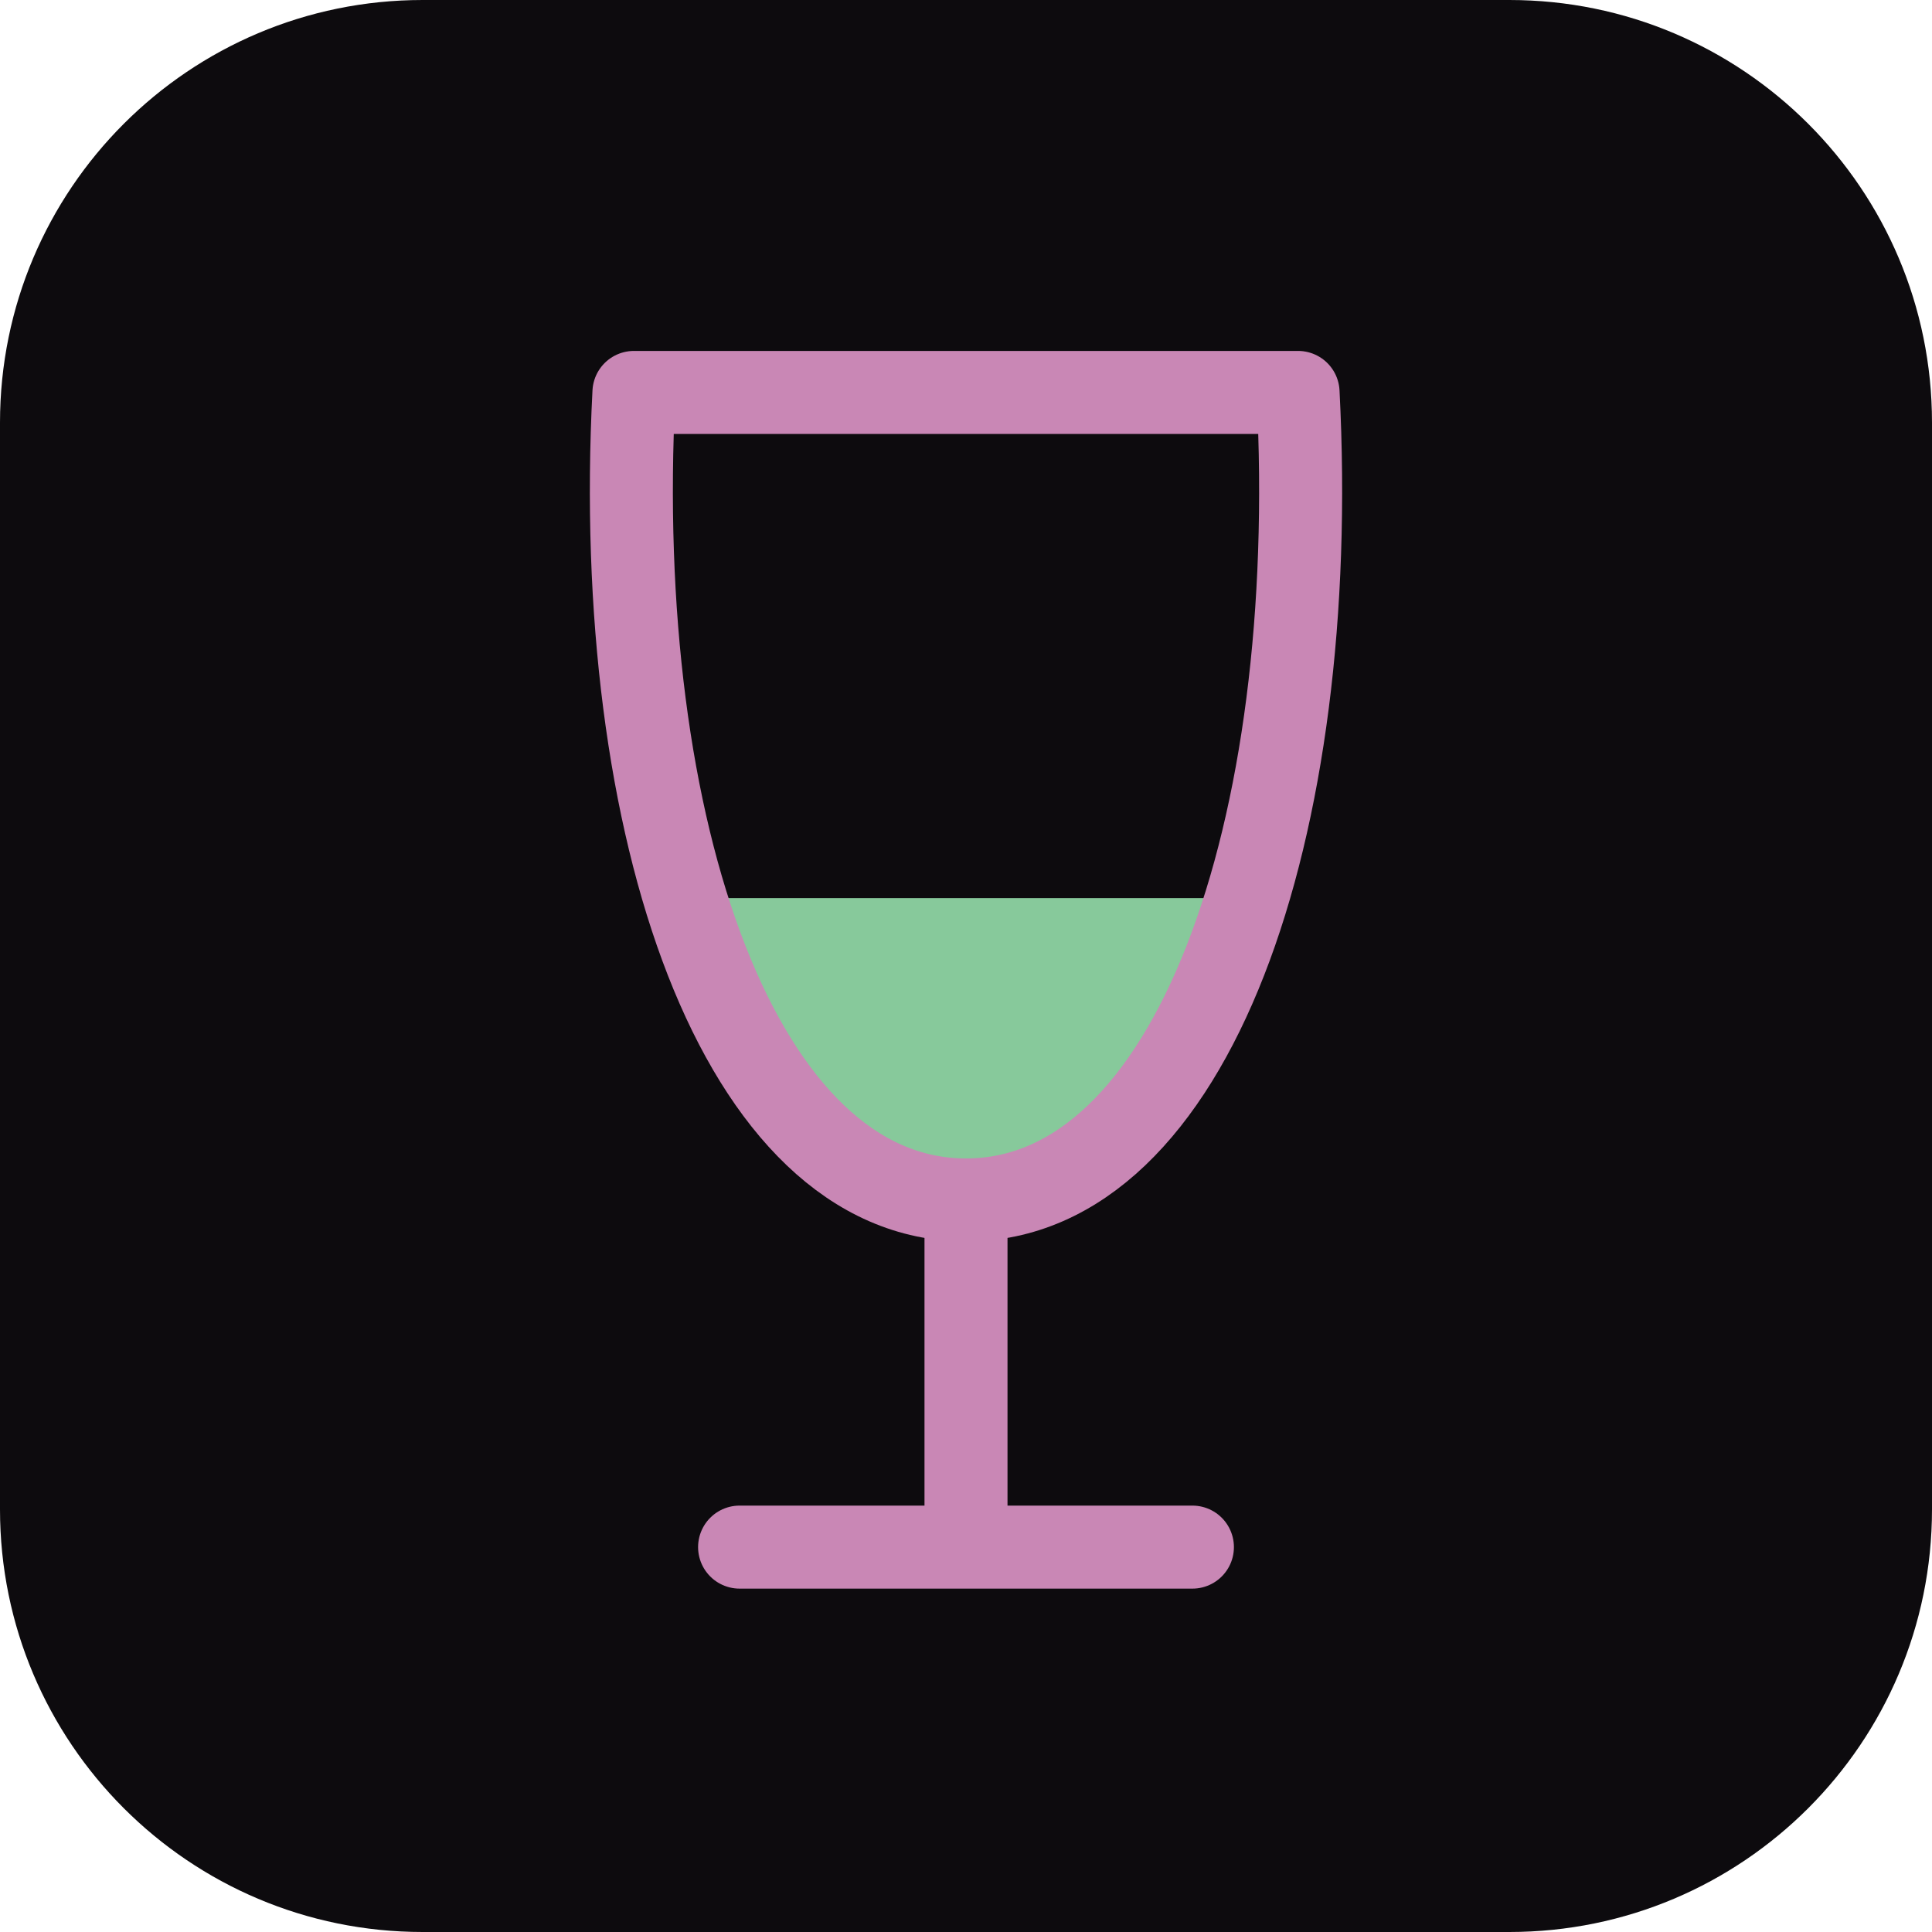
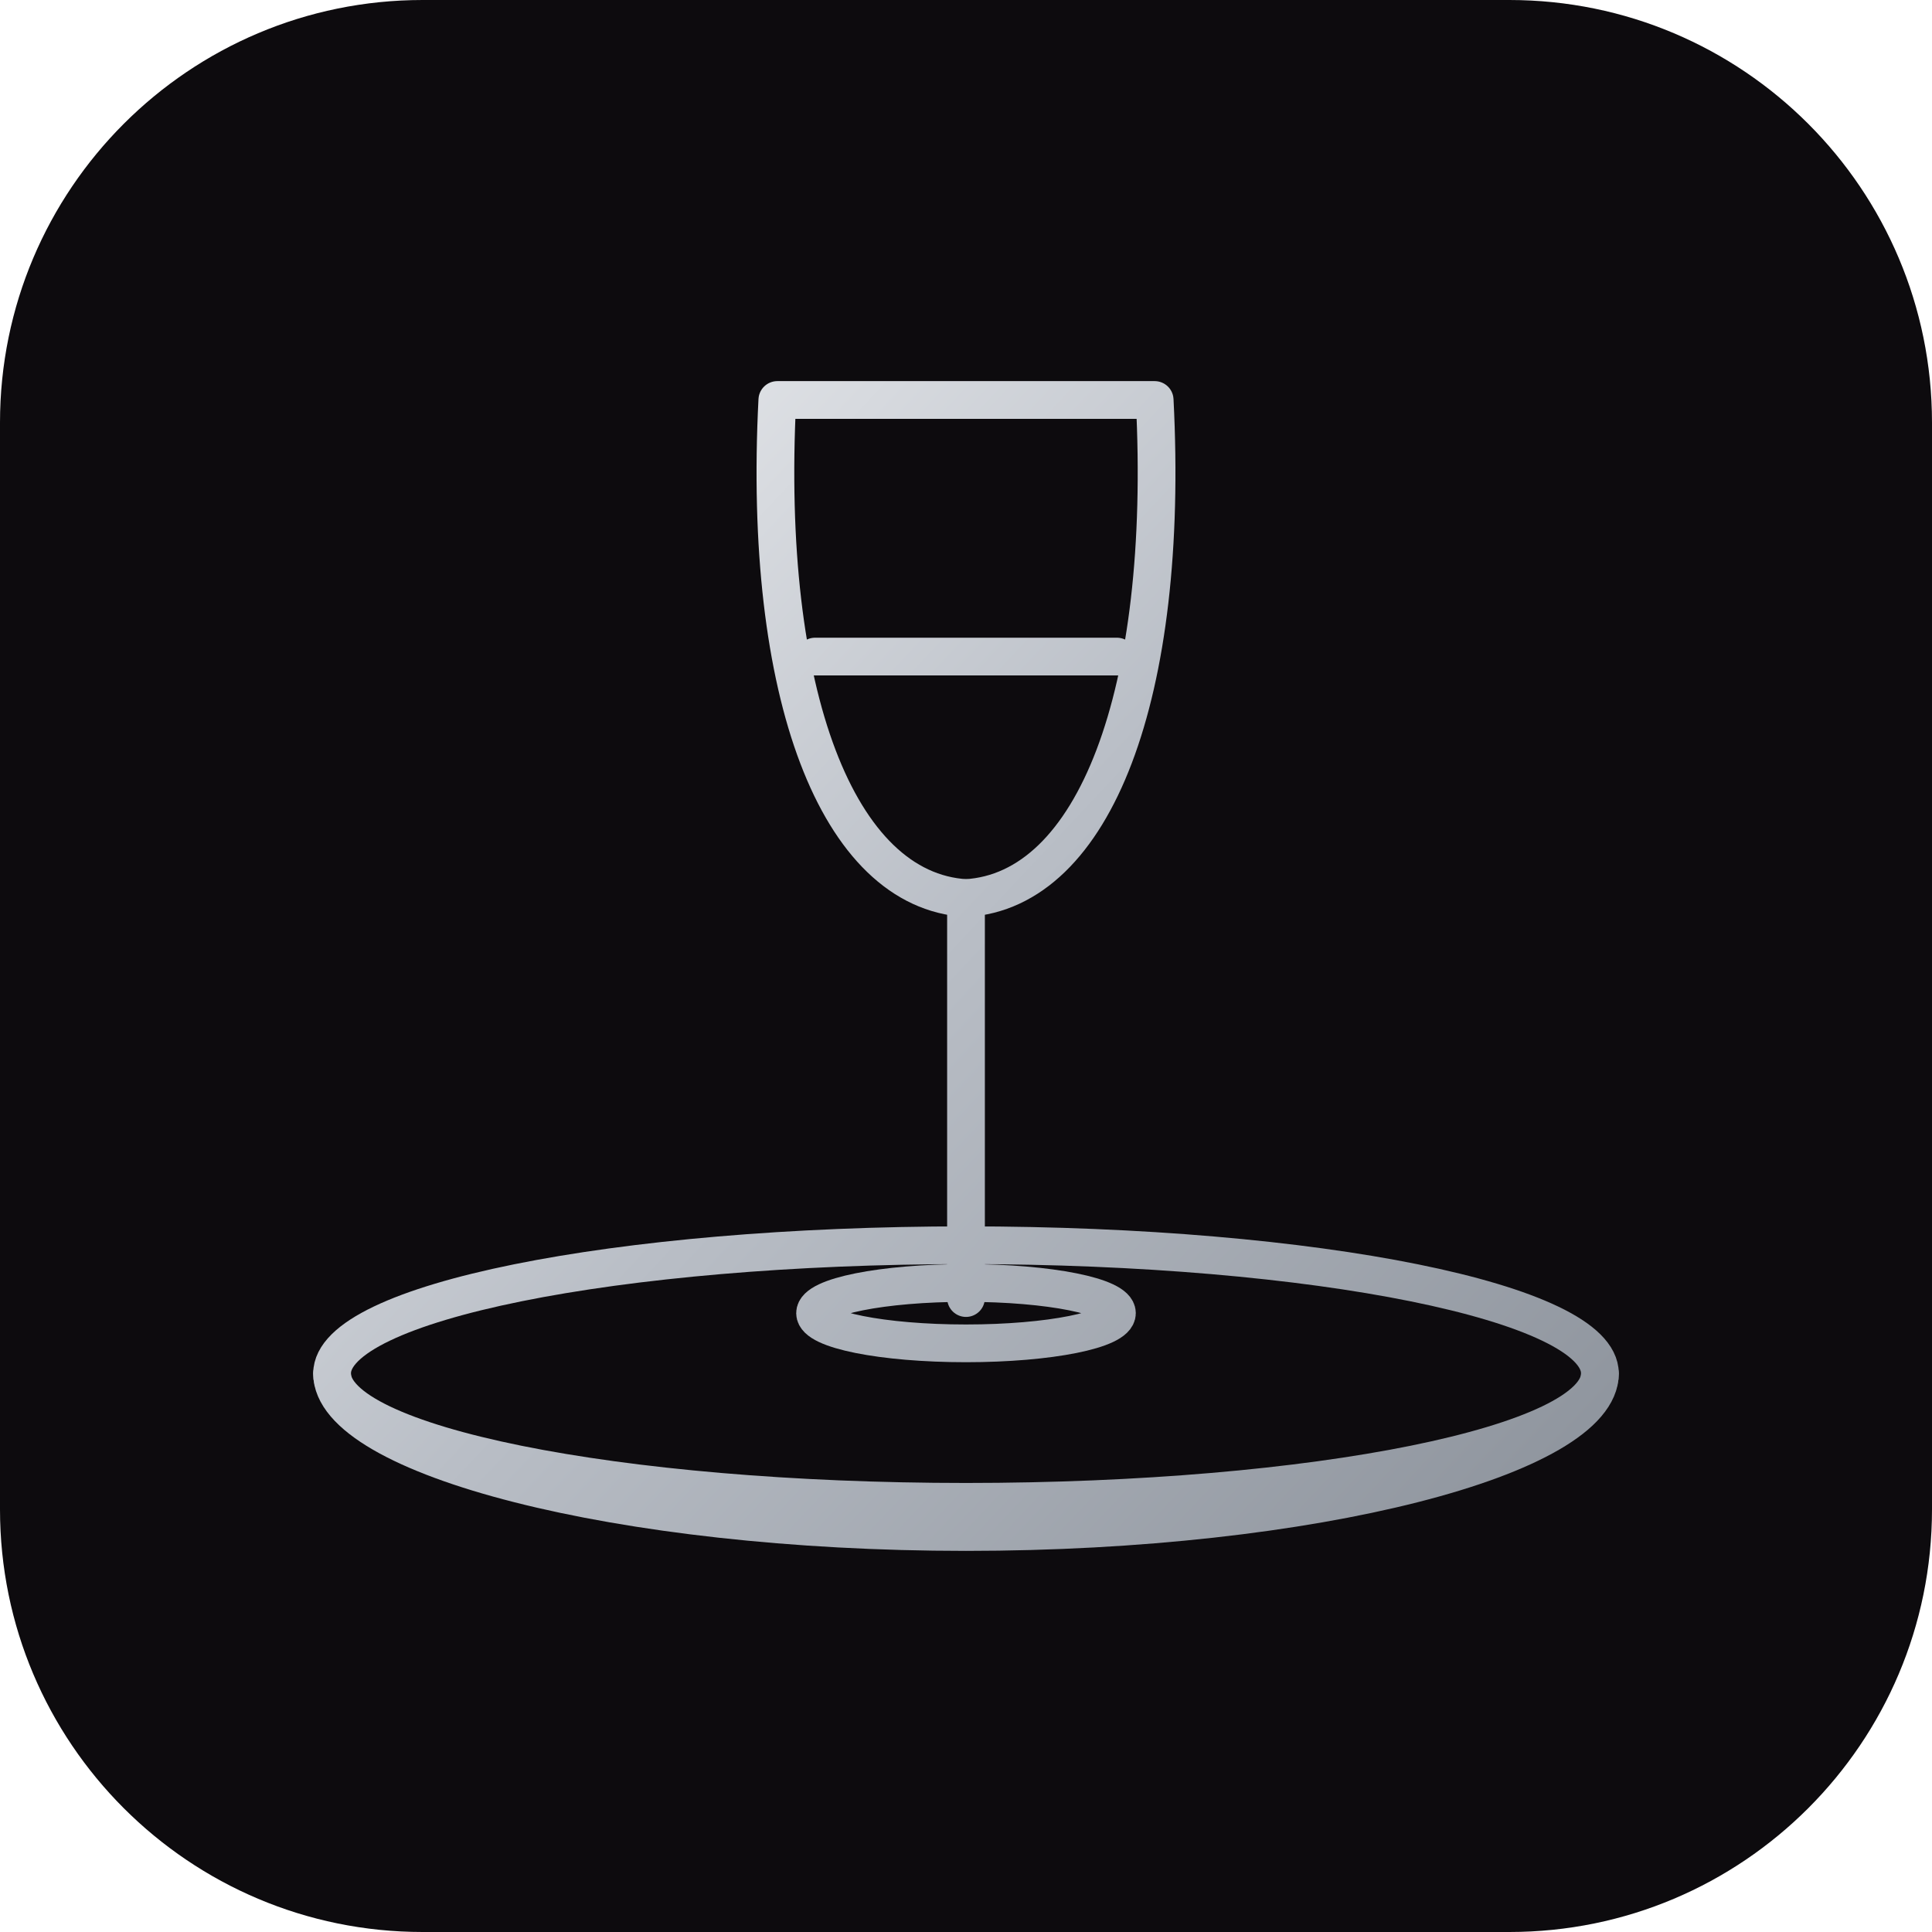
<svg xmlns="http://www.w3.org/2000/svg" viewBox="0 0 512 512">
+   <defs>
+     <linearGradient id="silver" gradientUnits="userSpaceOnUse" x1="90" y1="76" x2="420" y2="386">
+       <stop offset="0" stop-color="#f4f5f7" />
+       <stop offset="0.5" stop-color="#b9bec6" />
+       <stop offset="1" stop-color="#8d939c" />
+     </linearGradient>
+   </defs>
  <rect width="512" height="512" rx="112" fill="#0d0b0e" />
-   <path d="M176 238 H336 C330 288 298 318 256 318 C214 318 182 288 176 238 Z" fill="#87c99b" />
-   <path d="M168 104 H344 C350 220 316 318 256 318 C196 318 162 220 168 104 Z" fill="none" stroke="#c987b5" stroke-width="22" stroke-linejoin="round" />
-   <path d="M256 318 V404 M196 410 H316" stroke="#c987b5" stroke-width="22" stroke-linecap="round" />
+   <g transform="translate(0 14)" fill="none" stroke="url(#silver)" stroke-width="10" stroke-linecap="round" stroke-linejoin="round">
+     <path d="M206 92 H306 C310 170 290 222 256 224 C222 222 202 170 206 92 Z" />
+     <path d="M216 160 H296" />
+     <path d="M256 224 V330" />
+     <ellipse cx="256" cy="334" rx="40" ry="8" />
+     <ellipse cx="256" cy="350" rx="168" ry="34" />
+     <path d="M88 350 C88 372 164 392 256 392 C348 392 424 372 424 350" />
+   </g>
</svg>
